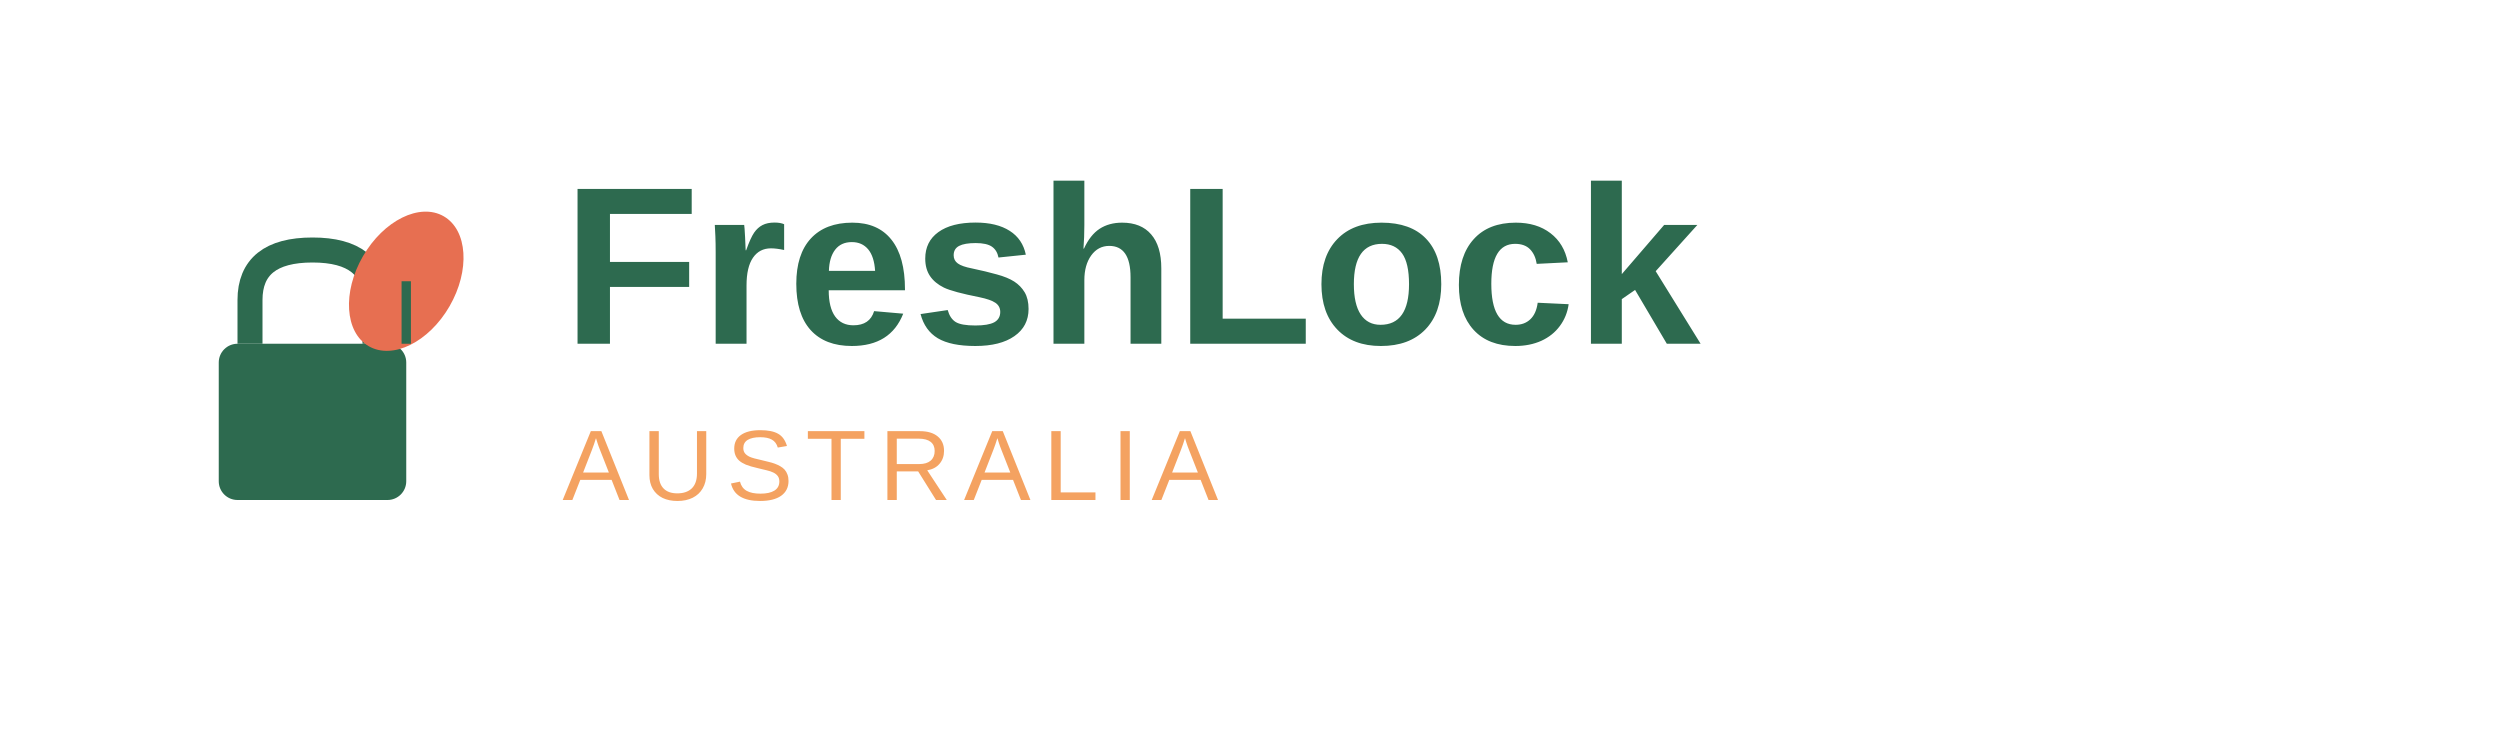
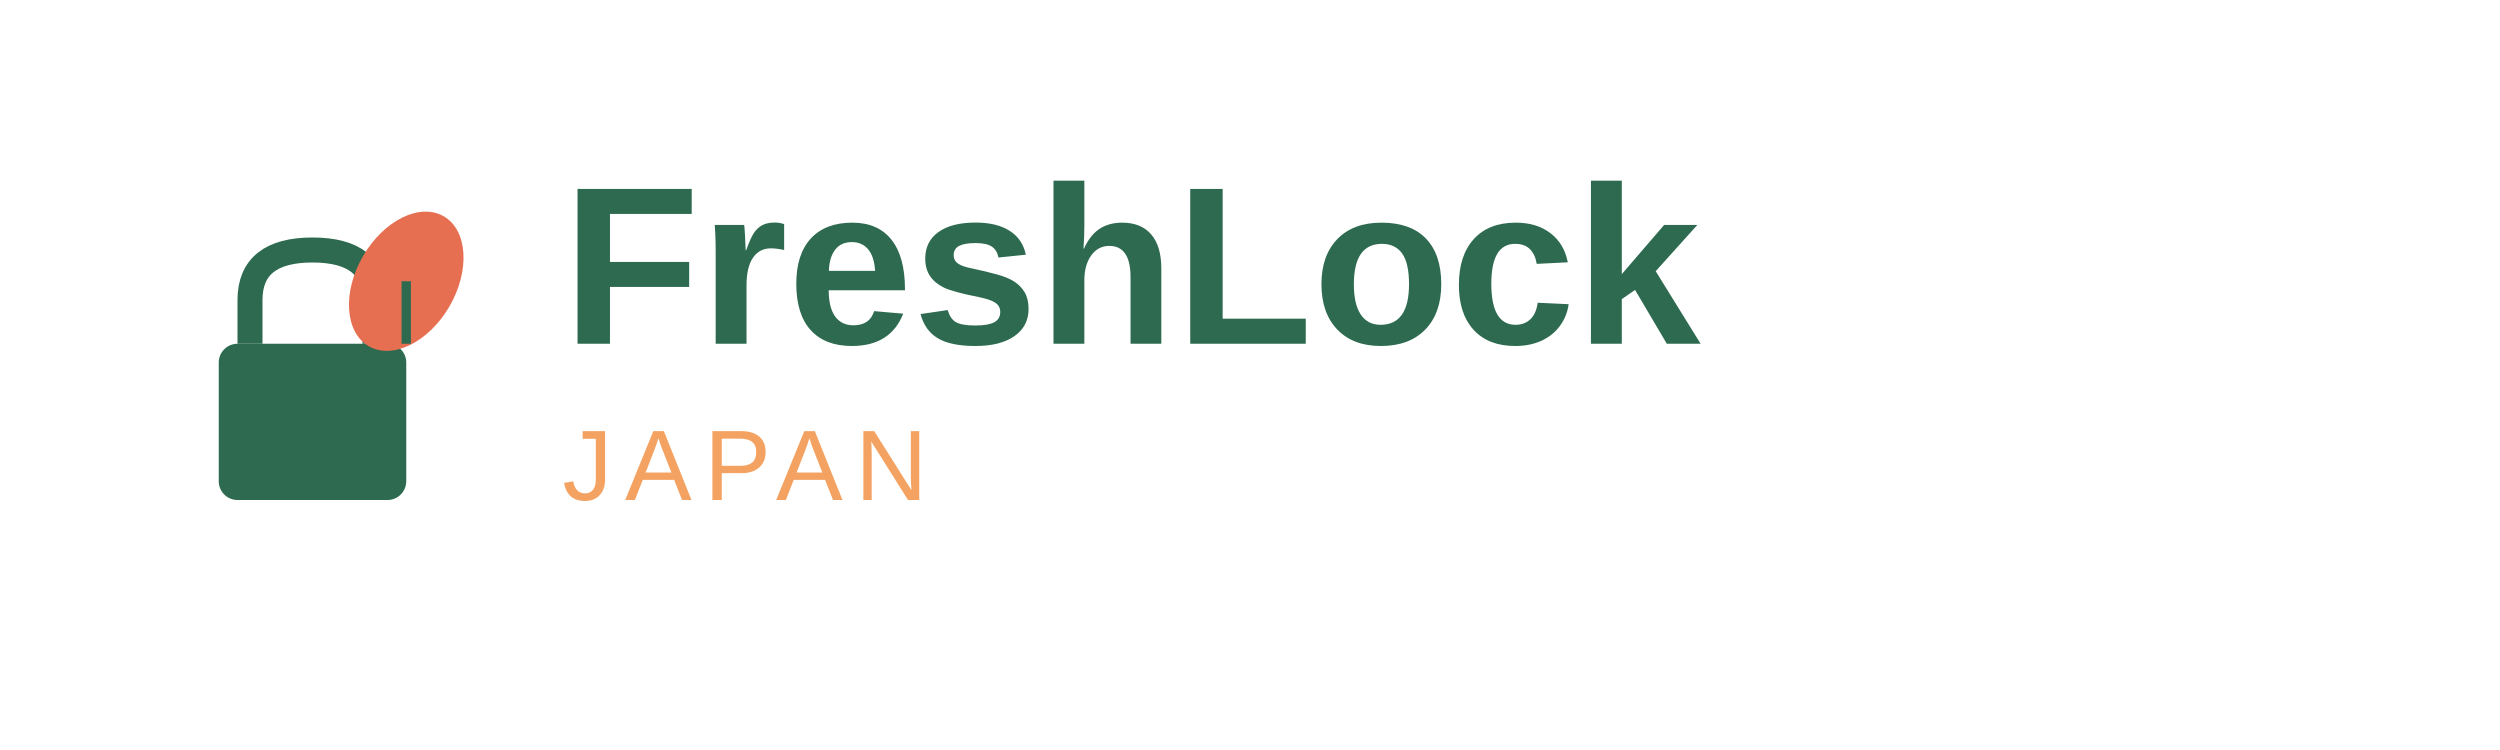
<svg xmlns="http://www.w3.org/2000/svg" width="400" height="120">
  <g transform="translate(20, 30)">
    <rect x="15" y="25" width="30" height="25" rx="3" fill="#2D6A4F" />
    <path d="M 20 25 L 20 18 Q 20 10 30 10 Q 40 10 40 18 L 40 25" stroke="#2D6A4F" stroke-width="4" fill="none" />
    <ellipse cx="45" cy="15" rx="8" ry="12" fill="#E76F51" transform="rotate(30 45 15)" />
    <line x1="45" y1="15" x2="45" y2="25" stroke="#2D6A4F" stroke-width="1.5" />
  </g>
  <text x="90" y="55" font-family="Arial, sans-serif" font-size="36" font-weight="bold" fill="#2D6A4F">
    FreshLock
  </text>
  <text x="90" y="80" font-family="Arial, sans-serif" font-size="16" fill="#F4A261" letter-spacing="2">
-     AUSTRALIA
+     JAPAN
  </text>
</svg>
